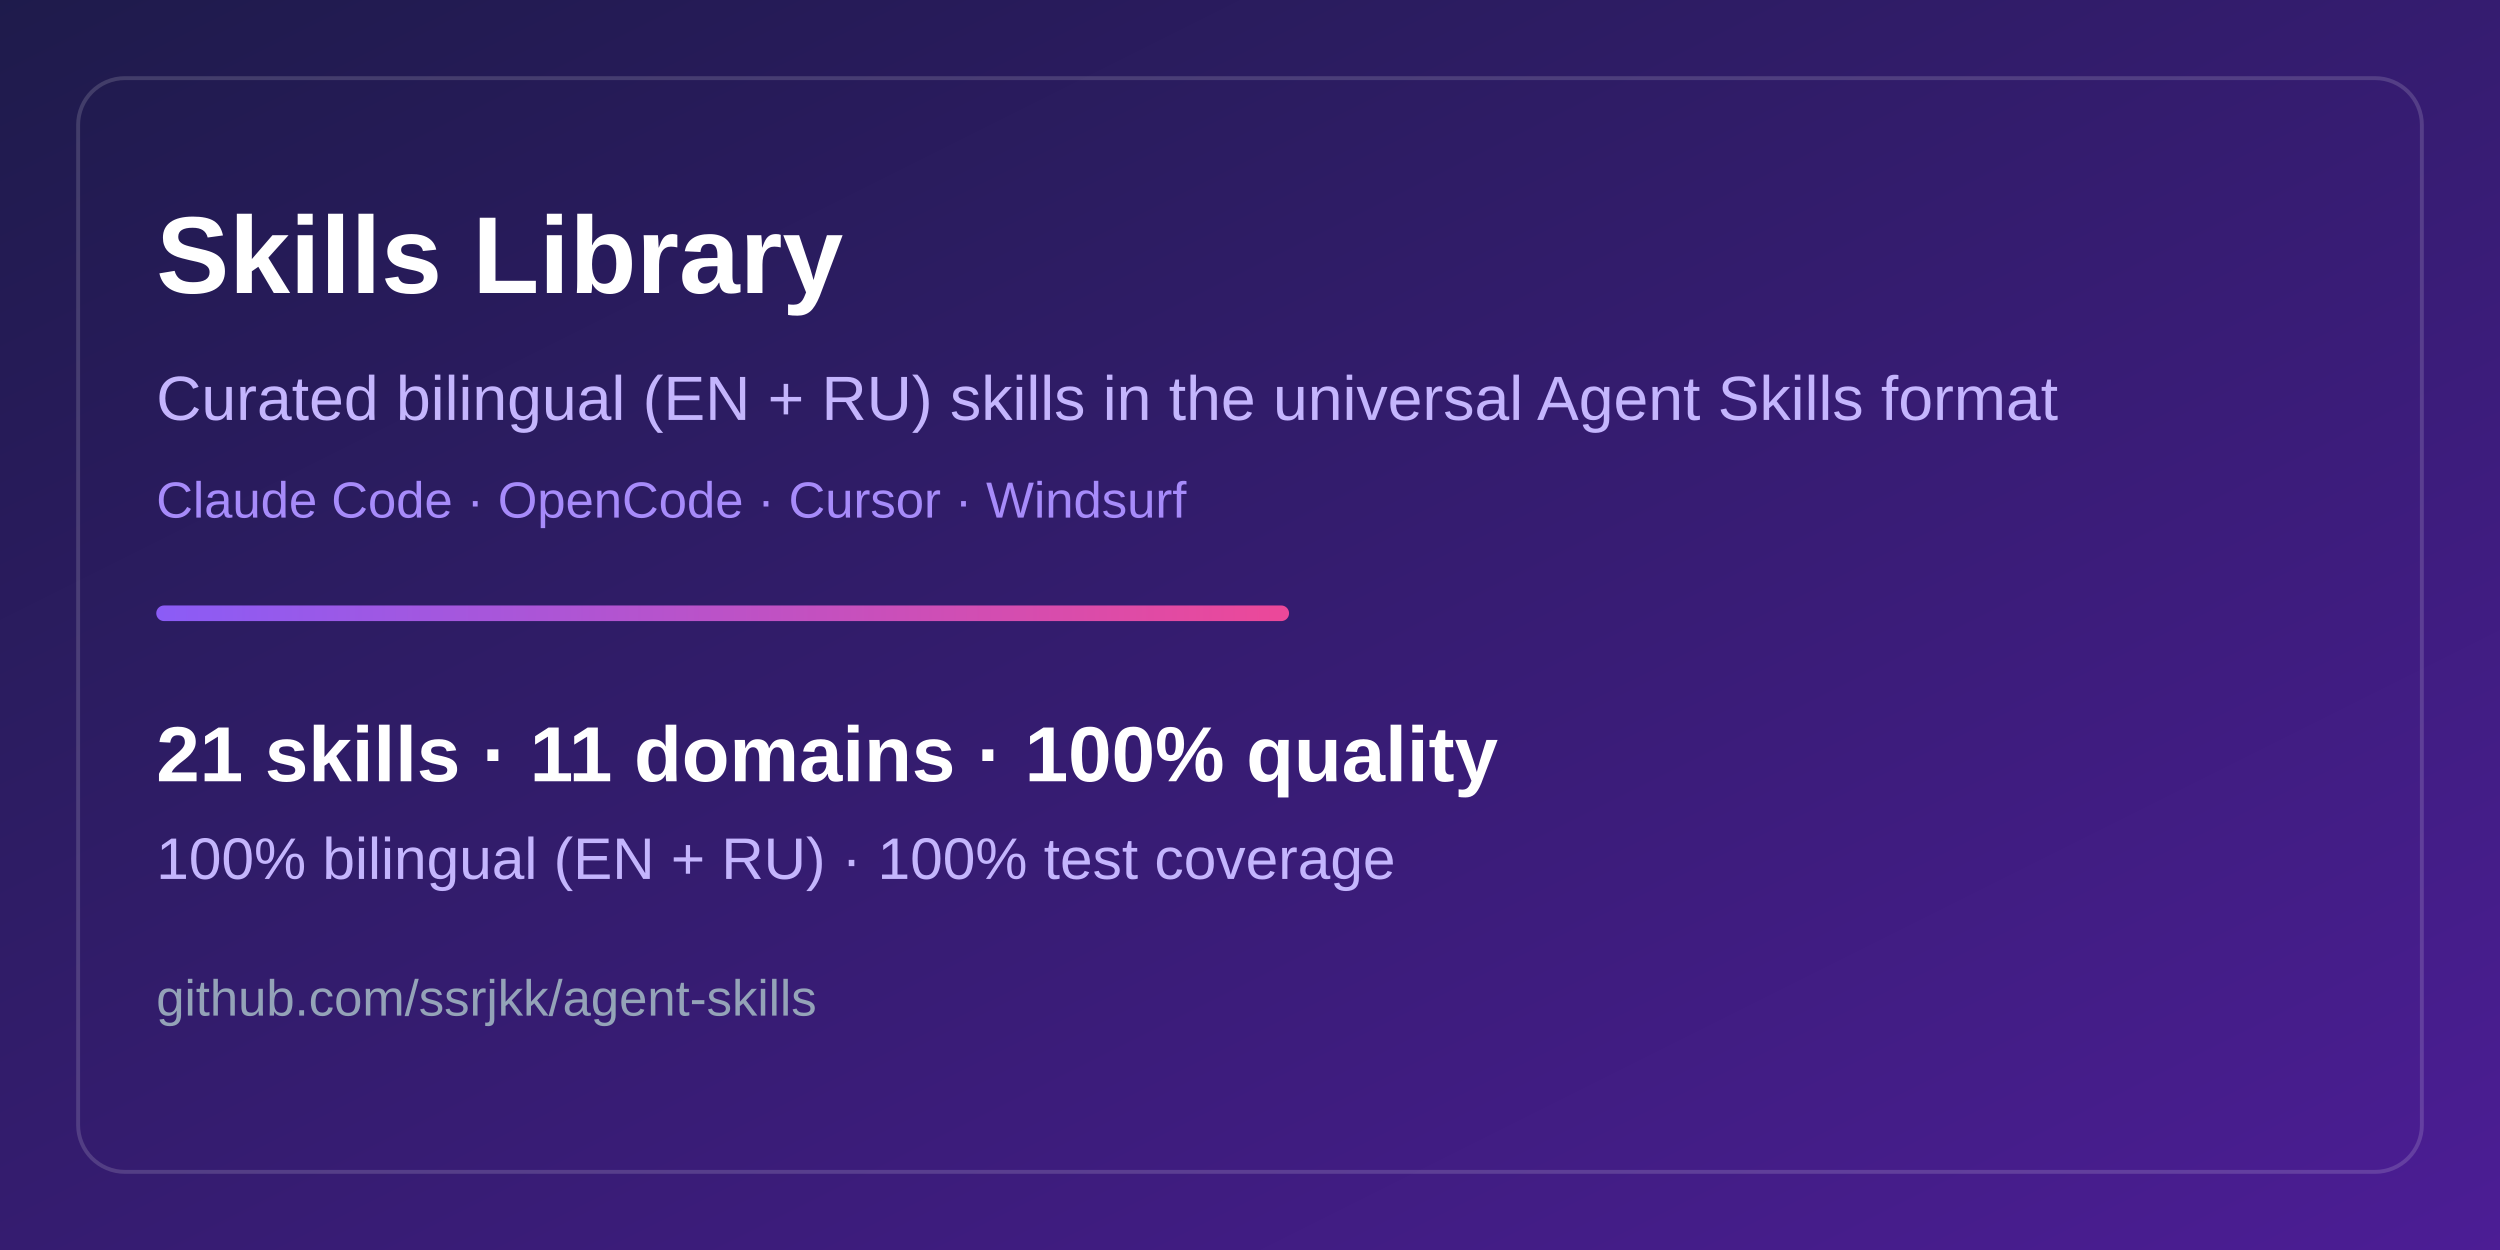
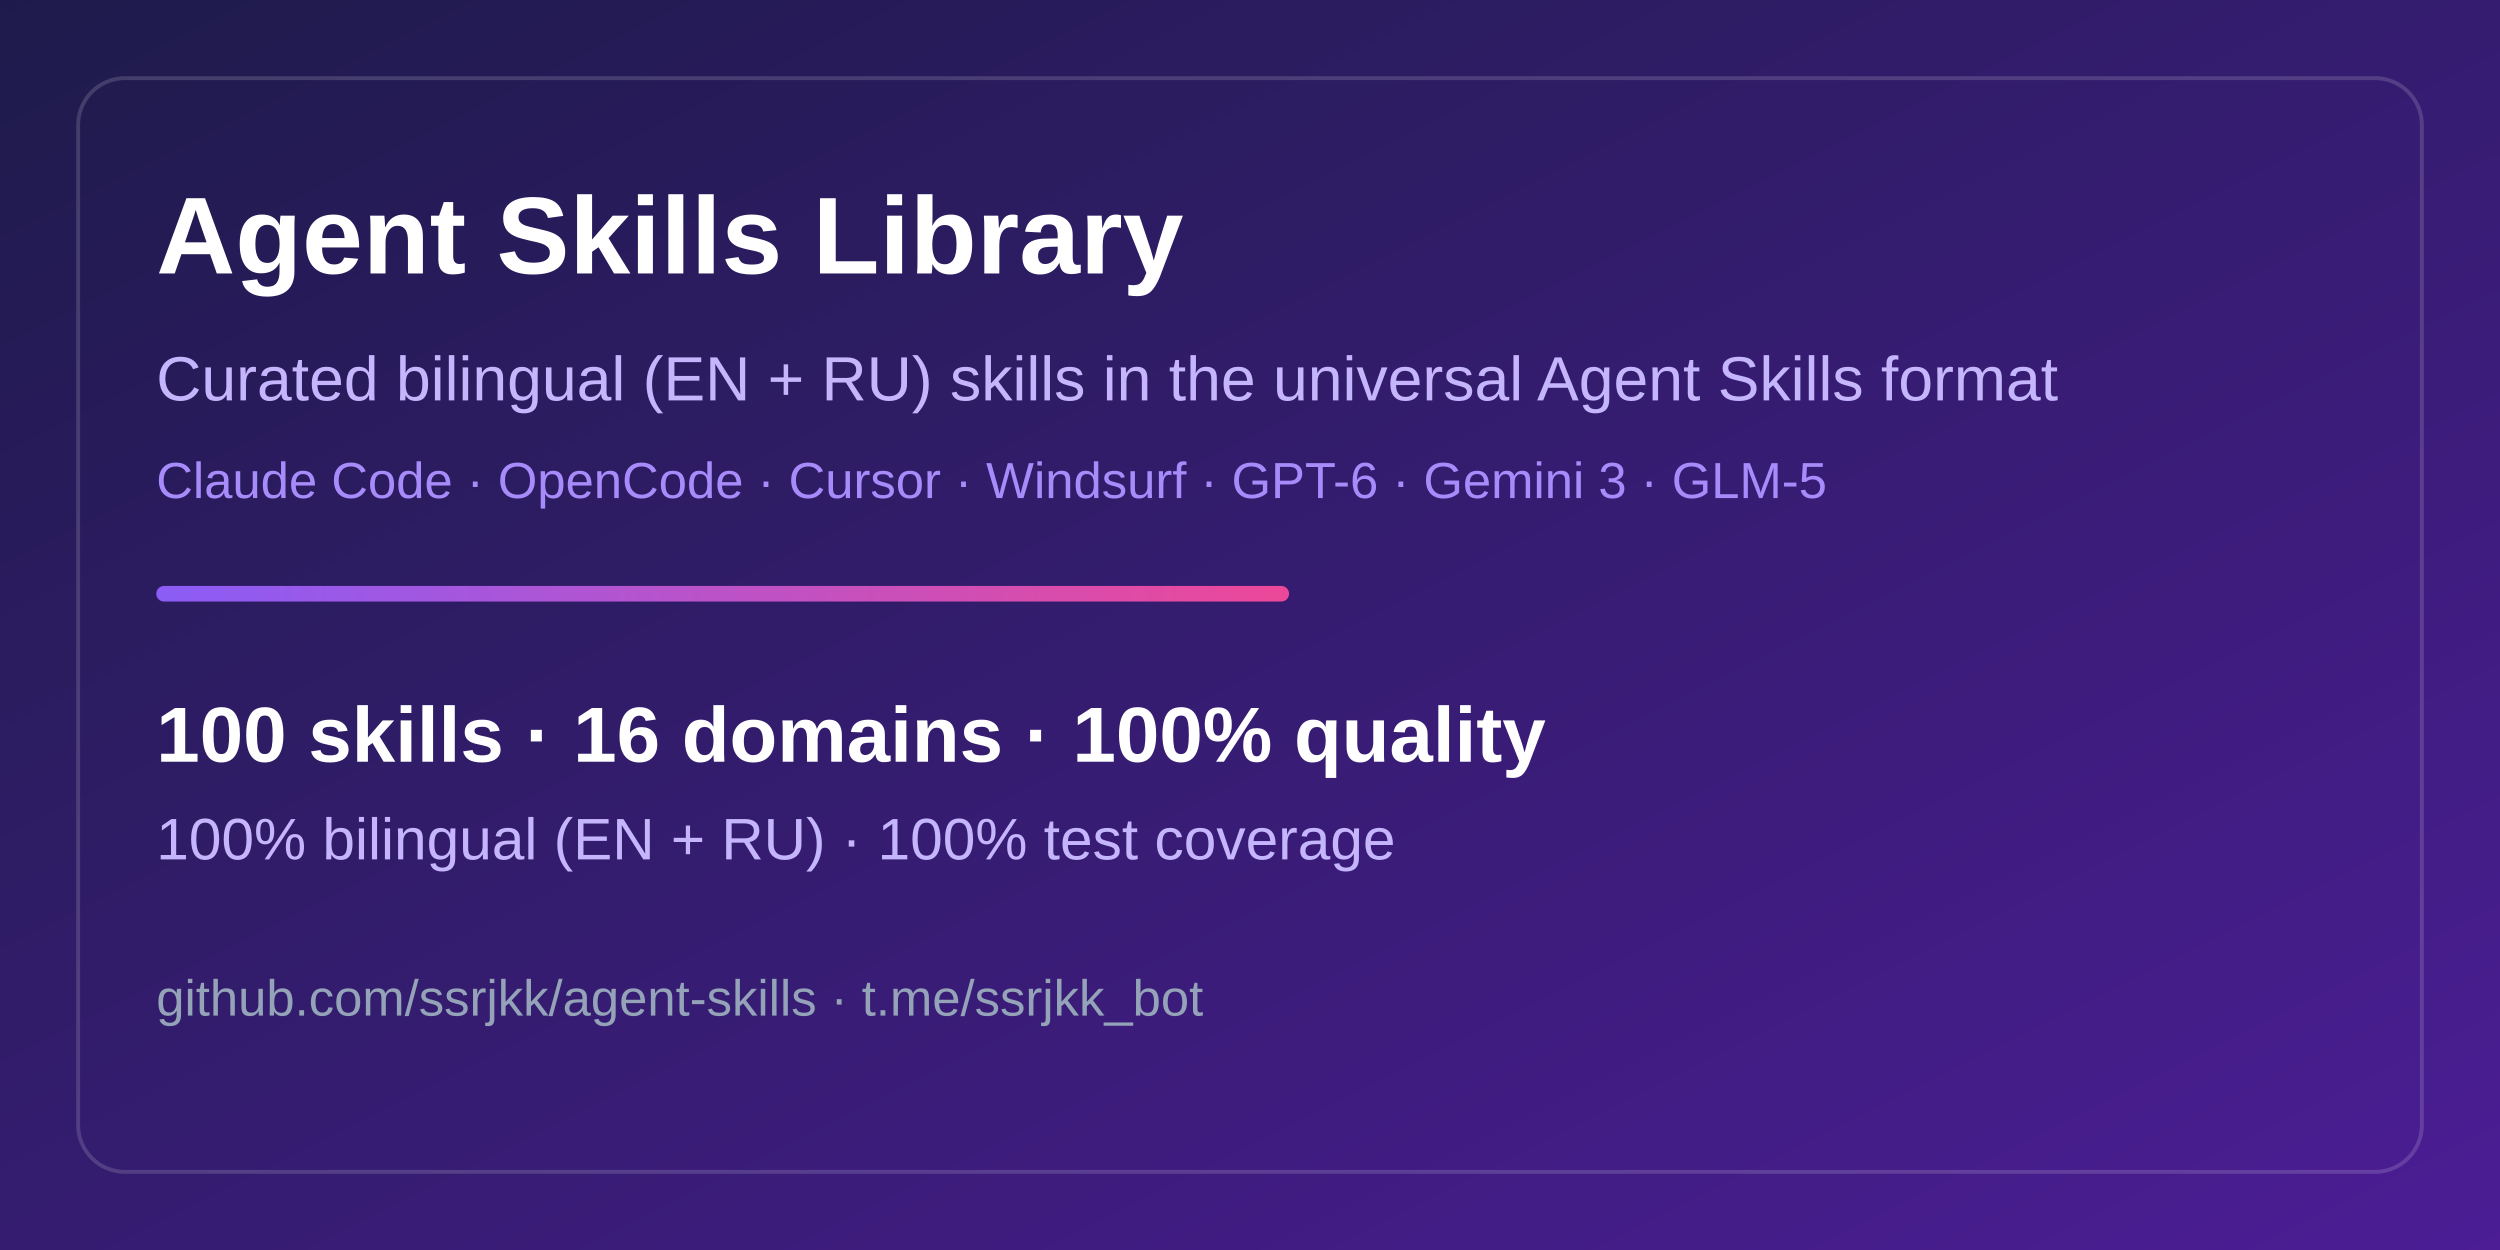
<svg xmlns="http://www.w3.org/2000/svg" width="1280" height="640" viewBox="0 0 1280 640">
  <defs>
    <linearGradient id="bg" x1="0" y1="0" x2="1" y2="1">
      <stop offset="0%" stop-color="#1e1b4b" />
      <stop offset="100%" stop-color="#4c1d95" />
    </linearGradient>
    <linearGradient id="accent" x1="0" y1="0" x2="1" y2="0">
      <stop offset="0%" stop-color="#8b5cf6" />
      <stop offset="100%" stop-color="#ec4899" />
    </linearGradient>
  </defs>
  <rect width="1280" height="640" fill="url(#bg)" />
  <rect x="40" y="40" width="1200" height="560" rx="24" fill="none" stroke="rgba(255,255,255,0.15)" stroke-width="2" />
-   <text x="80" y="150" font-family="Arial, Helvetica, sans-serif" font-size="56" font-weight="bold" fill="#ffffff">Skills Library</text>
-   <text x="80" y="215" font-family="Arial, Helvetica, sans-serif" font-size="32" fill="#c4b5fd">Curated bilingual (EN + RU) skills in the universal Agent Skills format</text>
-   <text x="80" y="265" font-family="Arial, Helvetica, sans-serif" font-size="26" fill="#a78bfa">Claude Code · OpenCode · Cursor · Windsurf</text>
-   <rect x="80" y="310" width="580" height="8" rx="4" fill="url(#accent)" />
-   <text x="80" y="400" font-family="Arial, Helvetica, sans-serif" font-size="40" font-weight="bold" fill="#ffffff">21 skills · 11 domains · 100% quality</text>
-   <text x="80" y="450" font-family="Arial, Helvetica, sans-serif" font-size="30" fill="#c4b5fd">100% bilingual (EN + RU) · 100% test coverage</text>
-   <text x="80" y="520" font-family="Arial, Helvetica, sans-serif" font-size="26" fill="#94a3b8">github.com/ssrjkk/agent-skills</text>
+   <text x="80" y="140" font-family="Arial, Helvetica, sans-serif" font-size="56" font-weight="bold" fill="#ffffff">Agent Skills Library</text>
+   <text x="80" y="205" font-family="Arial, Helvetica, sans-serif" font-size="32" fill="#c4b5fd">Curated bilingual (EN + RU) skills in the universal Agent Skills format</text>
+   <text x="80" y="255" font-family="Arial, Helvetica, sans-serif" font-size="26" fill="#a78bfa">Claude Code · OpenCode · Cursor · Windsurf · GPT-6 · Gemini 3 · GLM-5</text>
+   <rect x="80" y="300" width="580" height="8" rx="4" fill="url(#accent)" />
+   <text x="80" y="390" font-family="Arial, Helvetica, sans-serif" font-size="40" font-weight="bold" fill="#ffffff">100 skills · 16 domains · 100% quality</text>
+   <text x="80" y="440" font-family="Arial, Helvetica, sans-serif" font-size="30" fill="#c4b5fd">100% bilingual (EN + RU) · 100% test coverage</text>
+   <text x="80" y="520" font-family="Arial, Helvetica, sans-serif" font-size="26" fill="#94a3b8">github.com/ssrjkk/agent-skills · t.me/ssrjkk_bot</text>
</svg>
